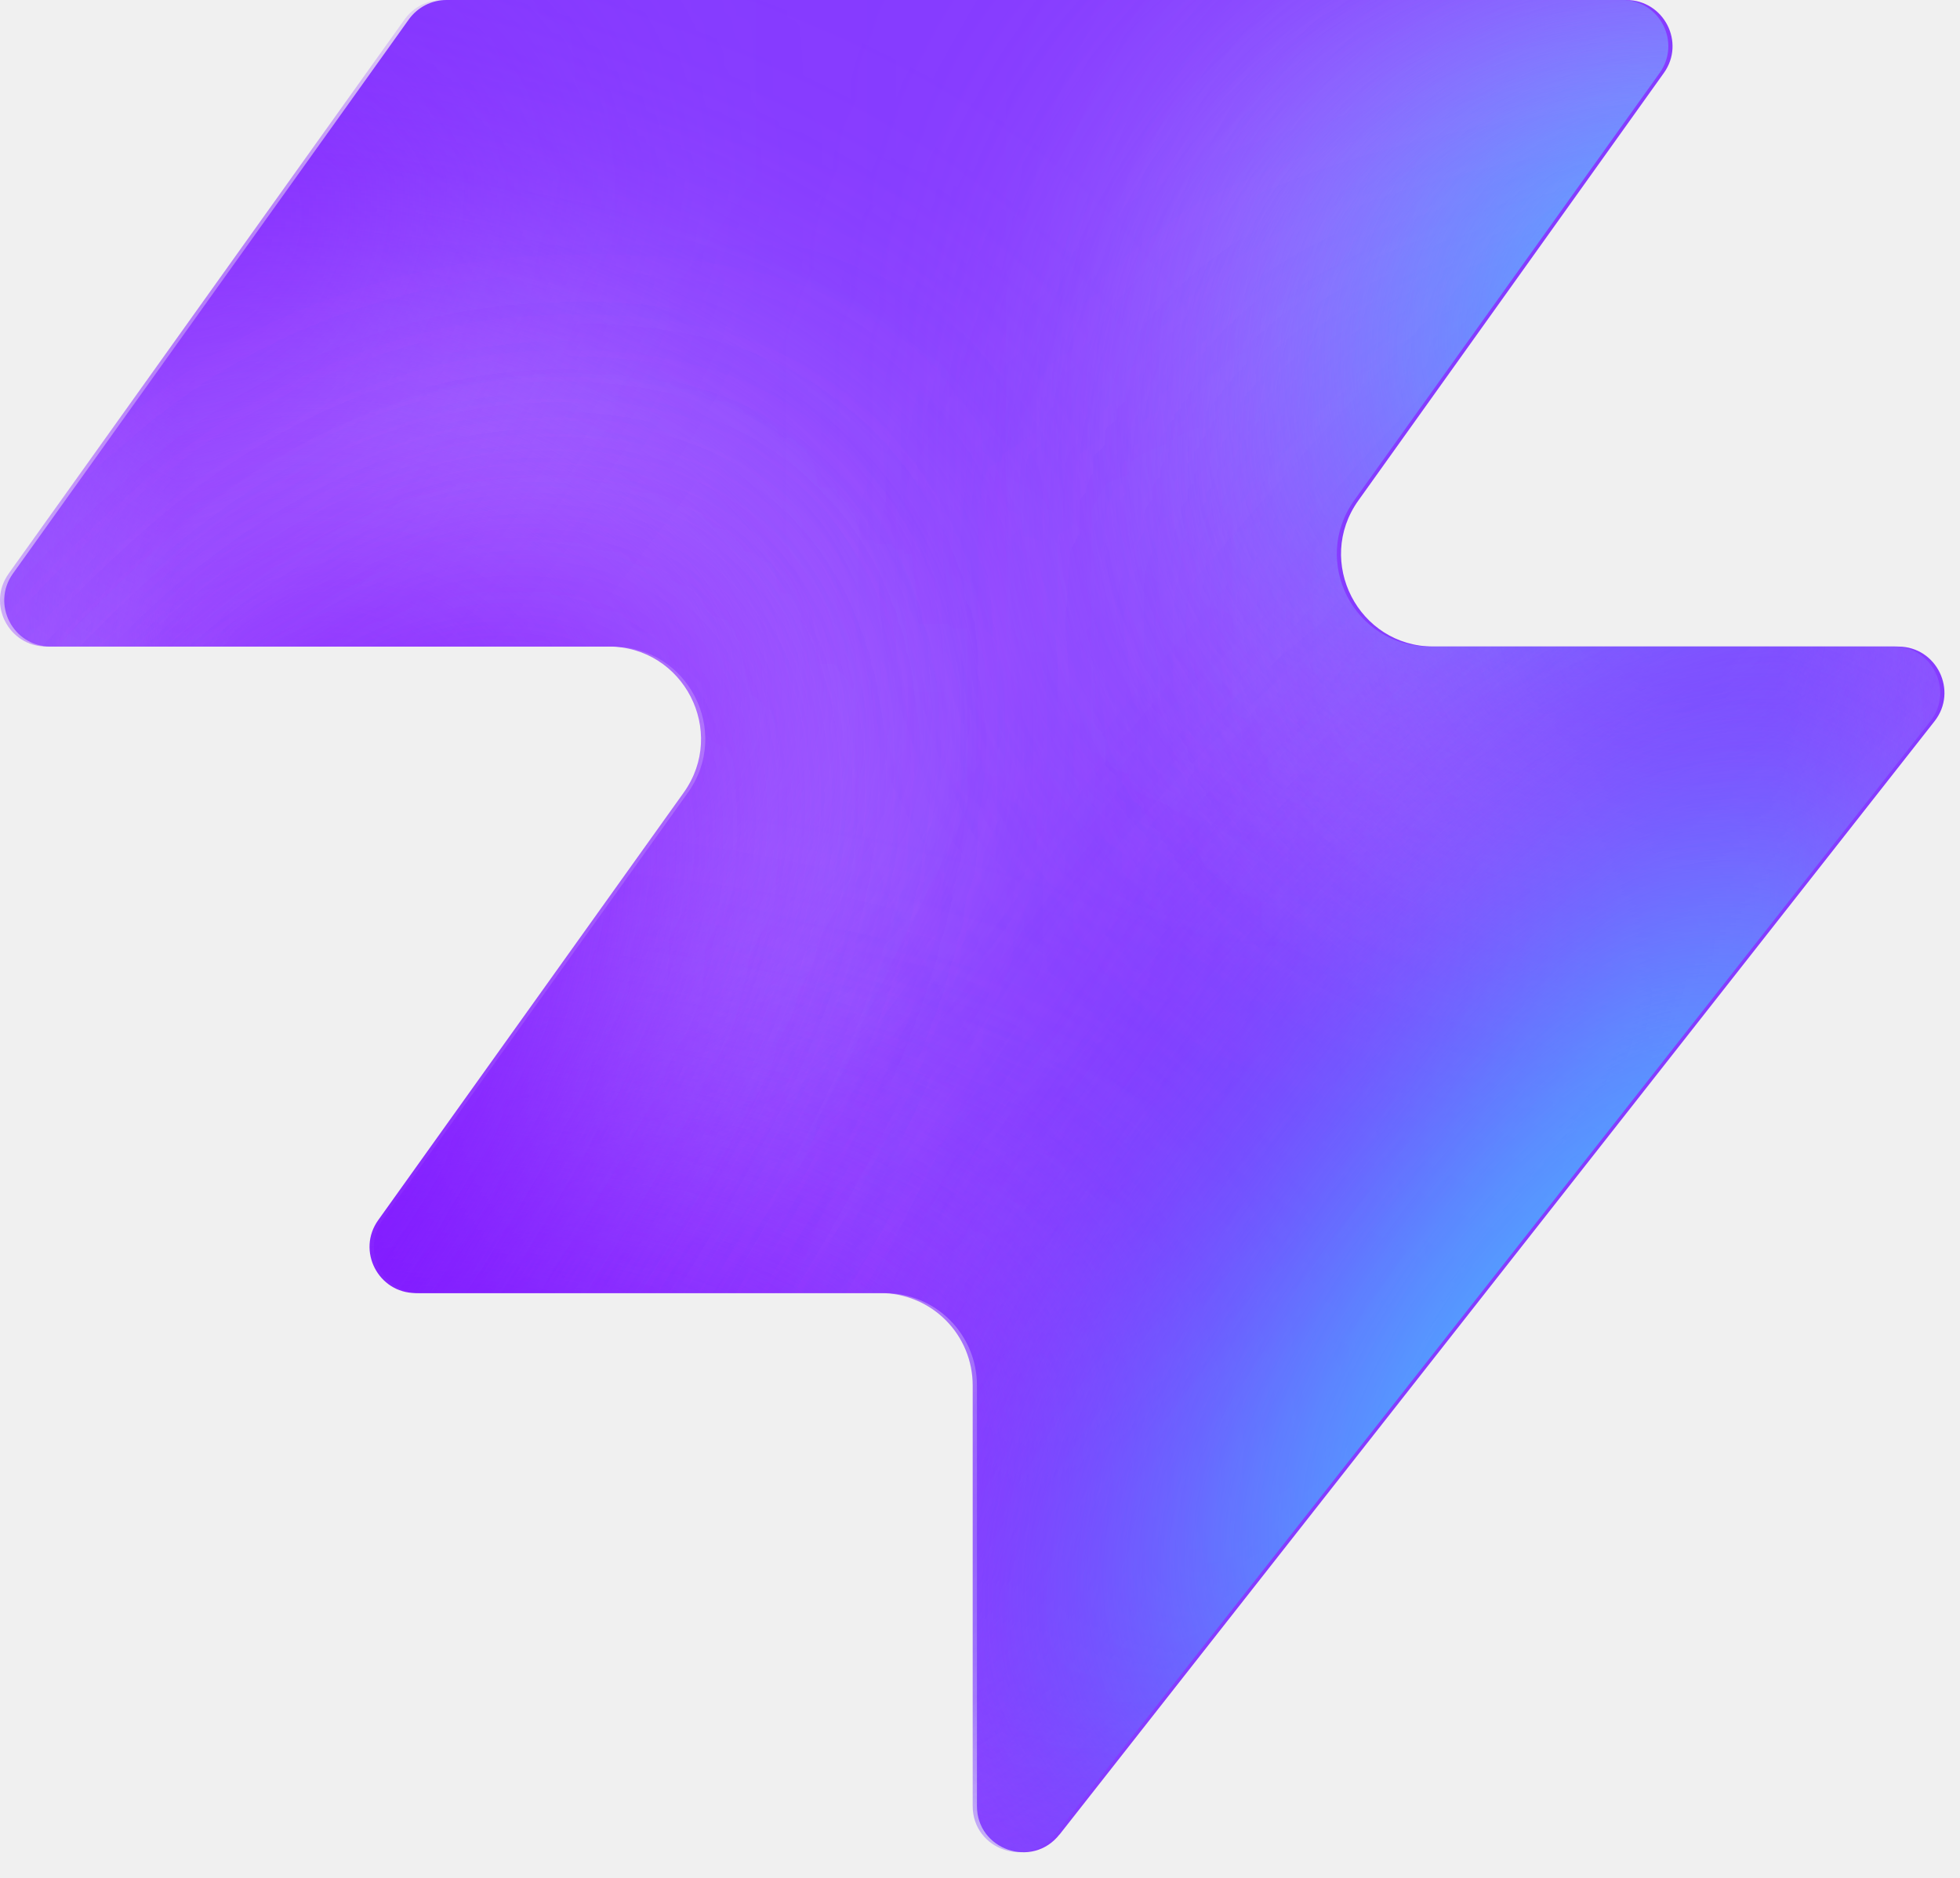
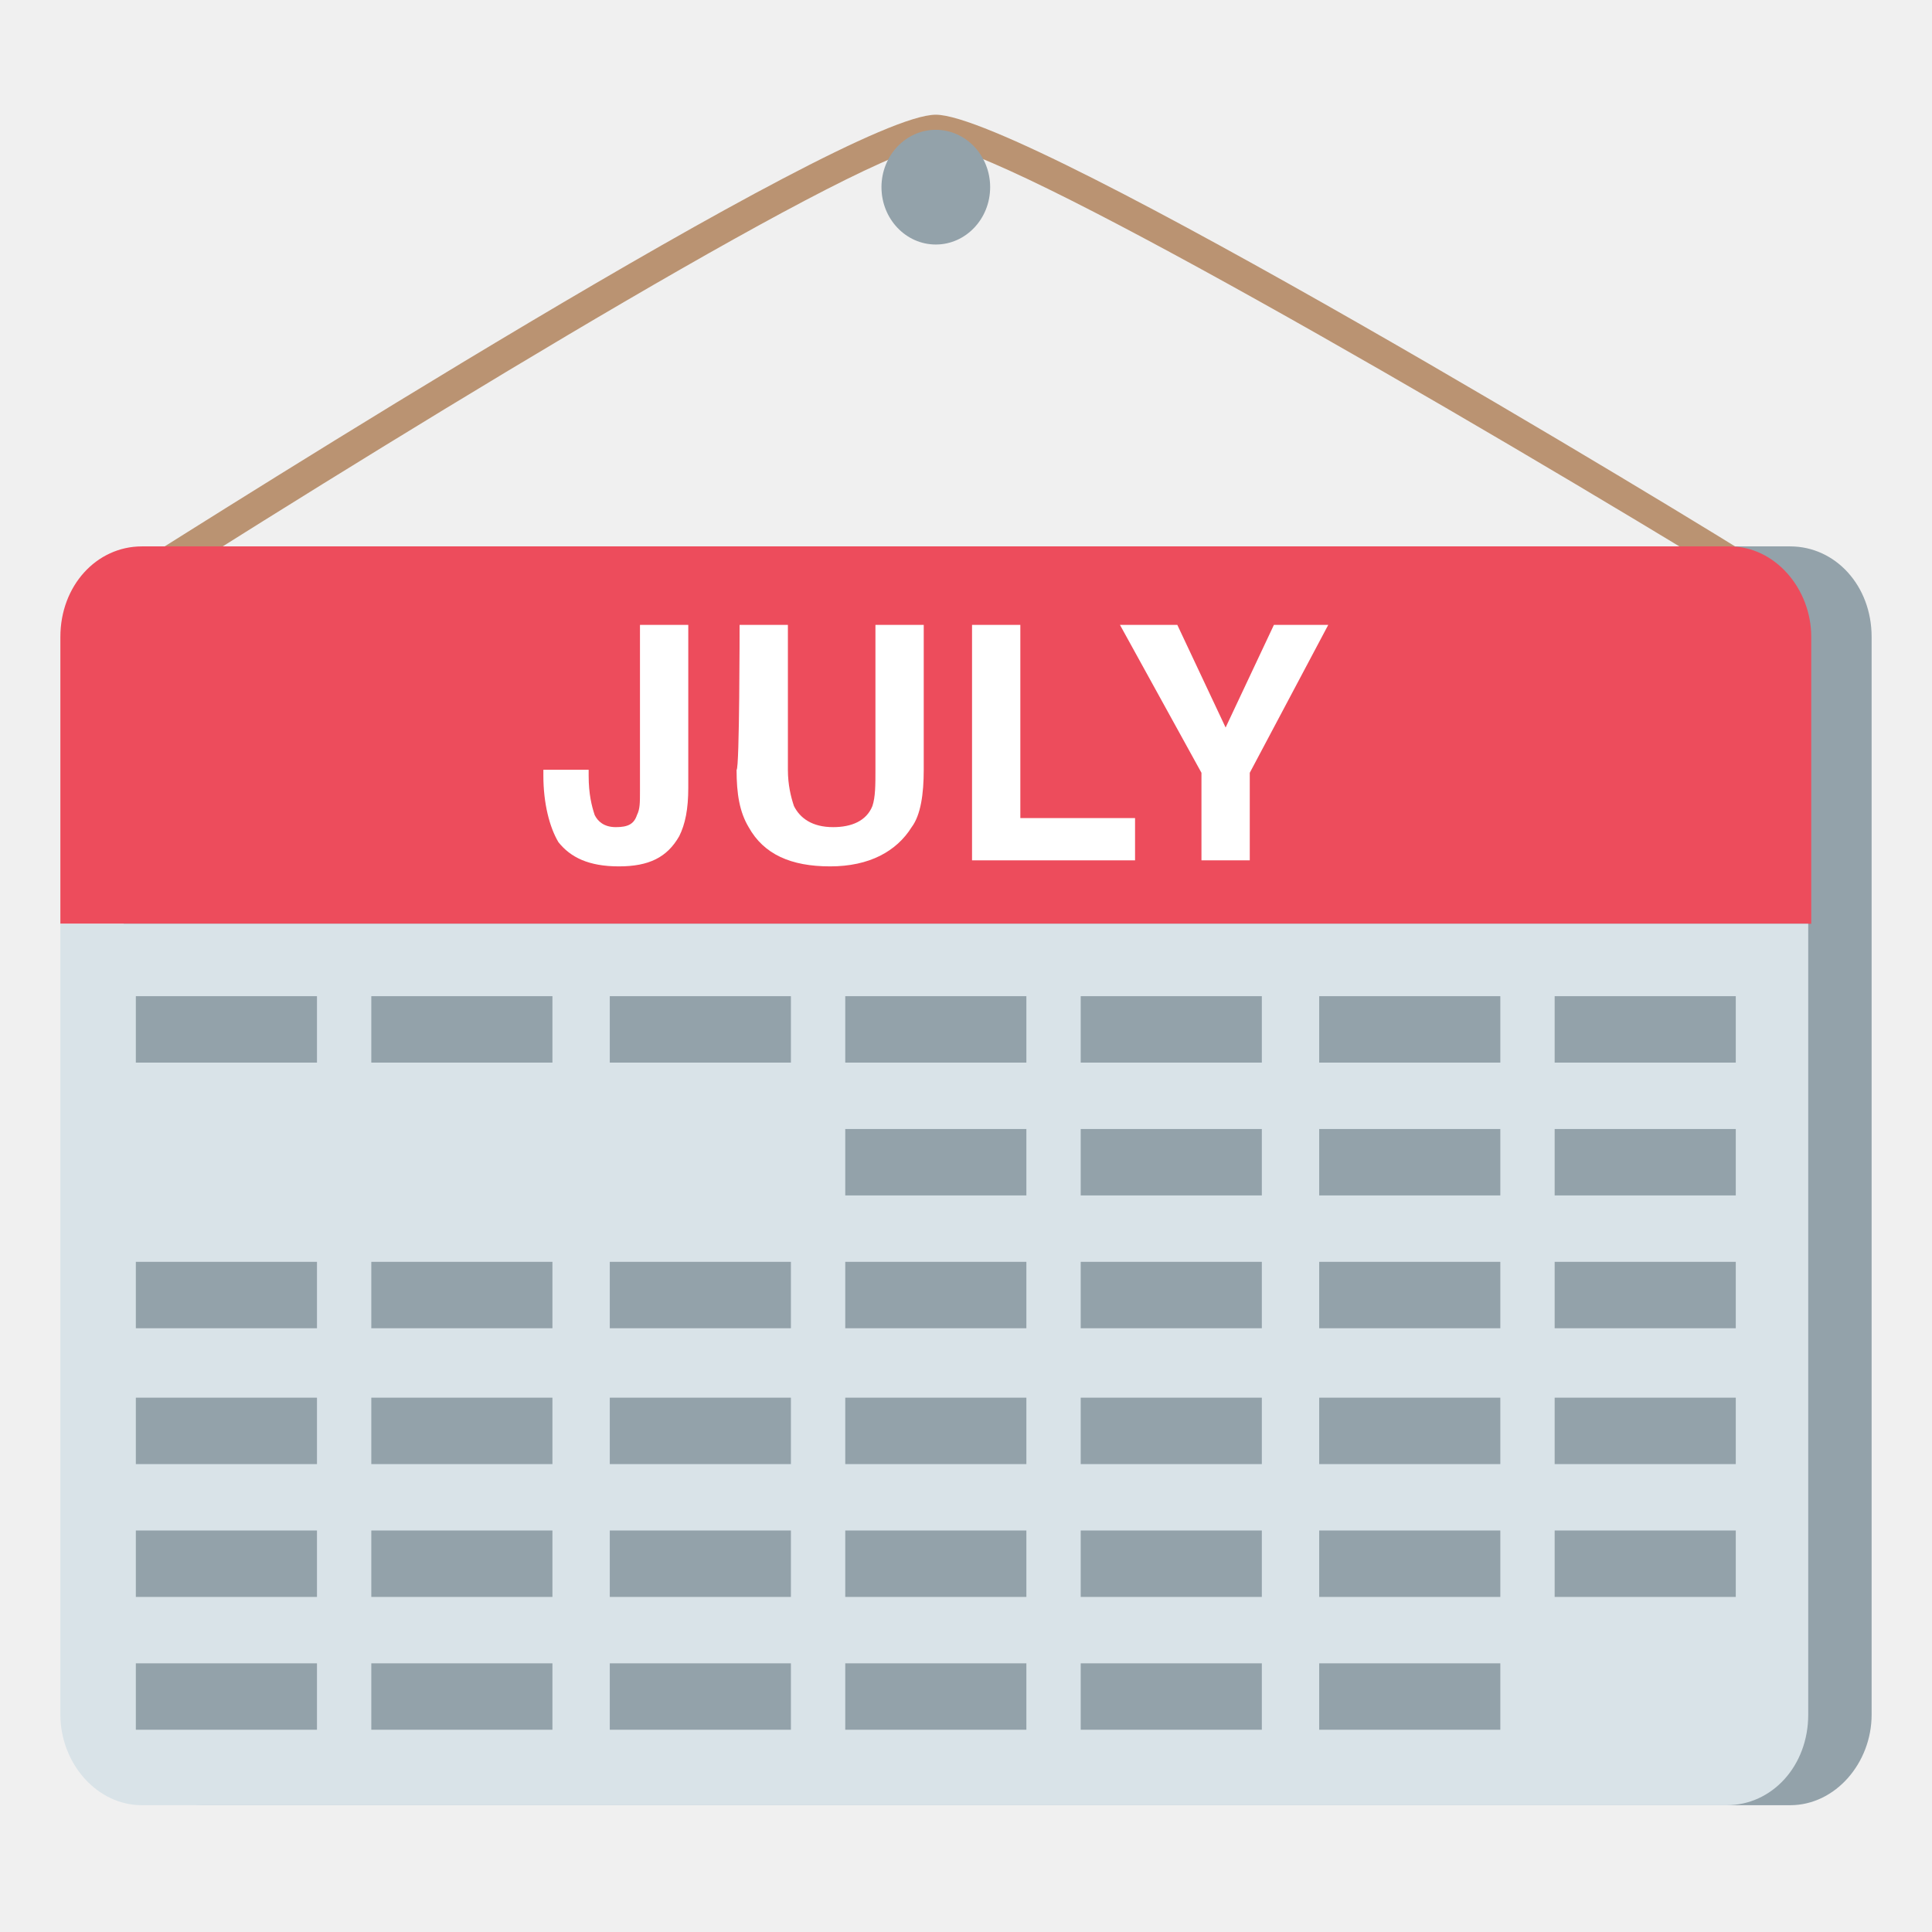
- <svg xmlns="http://www.w3.org/2000/svg" width="48" height="46" fill="none" viewBox="0 0 48 46">
-   <path fill="#863bff" d="M25.946 44.938c-.664.845-2.021.375-2.021-.698V33.937a2.26 2.26 0 0 0-2.262-2.262H10.287c-.92 0-1.456-1.04-.92-1.788l7.48-10.471c1.07-1.497 0-3.578-1.842-3.578H1.237c-.92 0-1.456-1.04-.92-1.788L10.013.474c.214-.297.556-.474.92-.474h28.894c.92 0 1.456 1.04.92 1.788l-7.48 10.471c-1.07 1.498 0 3.579 1.842 3.579h11.377c.943 0 1.473 1.088.89 1.83L25.947 44.94z" style="fill:#863bff;fill:color(display-p3 .525 .23 1);fill-opacity:1" />
-   <mask id="a" width="48" height="46" x="0" y="0" maskUnits="userSpaceOnUse" style="mask-type:alpha">
-     <path fill="#000" d="M25.842 44.938c-.664.844-2.021.375-2.021-.698V33.937a2.26 2.26 0 0 0-2.262-2.262H10.183c-.92 0-1.456-1.04-.92-1.788l7.48-10.471c1.07-1.498 0-3.579-1.842-3.579H1.133c-.92 0-1.456-1.04-.92-1.787L9.91.473c.214-.297.556-.474.92-.474h28.894c.92 0 1.456 1.04.92 1.788l-7.48 10.471c-1.07 1.498 0 3.578 1.842 3.578h11.377c.943 0 1.473 1.088.89 1.832L25.843 44.94z" style="fill:#000;fill-opacity:1" />
-   </mask>
-   <g mask="url(#a)">
-     <g filter="url(#b)">
-       <ellipse cx="5.508" cy="14.704" fill="#ede6ff" rx="5.508" ry="14.704" style="fill:#ede6ff;fill:color(display-p3 .927 .903 1);fill-opacity:1" transform="matrix(.00324 1 1 -.00324 -4.47 31.516)" />
-     </g>
-     <g filter="url(#c)">
-       <ellipse cx="10.399" cy="29.851" fill="#ede6ff" rx="10.399" ry="29.851" style="fill:#ede6ff;fill:color(display-p3 .927 .903 1);fill-opacity:1" transform="matrix(.00324 1 1 -.00324 -39.328 7.883)" />
-     </g>
-     <g filter="url(#d)">
-       <ellipse cx="5.508" cy="30.487" fill="#7e14ff" rx="5.508" ry="30.487" style="fill:#7e14ff;fill:color(display-p3 .492 .077 1);fill-opacity:1" transform="rotate(89.814 -25.913 -14.639)scale(1 -1)" />
-     </g>
-     <g filter="url(#e)">
-       <ellipse cx="5.508" cy="30.599" fill="#7e14ff" rx="5.508" ry="30.599" style="fill:#7e14ff;fill:color(display-p3 .492 .077 1);fill-opacity:1" transform="rotate(89.814 -32.644 -3.334)scale(1 -1)" />
-     </g>
-     <g filter="url(#f)">
-       <ellipse cx="5.508" cy="30.599" fill="#7e14ff" rx="5.508" ry="30.599" style="fill:#7e14ff;fill:color(display-p3 .492 .077 1);fill-opacity:1" transform="matrix(.00324 1 1 -.00324 -34.34 30.47)" />
-     </g>
-     <g filter="url(#g)">
-       <ellipse cx="14.072" cy="22.078" fill="#ede6ff" rx="14.072" ry="22.078" style="fill:#ede6ff;fill:color(display-p3 .927 .903 1);fill-opacity:1" transform="rotate(93.35 24.506 48.493)scale(-1 1)" />
-     </g>
-     <g filter="url(#h)">
-       <ellipse cx="3.47" cy="21.501" fill="#7e14ff" rx="3.47" ry="21.501" style="fill:#7e14ff;fill:color(display-p3 .492 .077 1);fill-opacity:1" transform="rotate(89.009 28.708 47.59)scale(-1 1)" />
-     </g>
-     <g filter="url(#i)">
-       <ellipse cx="3.47" cy="21.501" fill="#7e14ff" rx="3.47" ry="21.501" style="fill:#7e14ff;fill:color(display-p3 .492 .077 1);fill-opacity:1" transform="rotate(89.009 28.708 47.59)scale(-1 1)" />
-     </g>
-     <g filter="url(#j)">
-       <ellipse cx=".387" cy="8.972" fill="#7e14ff" rx="4.407" ry="29.108" style="fill:#7e14ff;fill:color(display-p3 .492 .077 1);fill-opacity:1" transform="rotate(39.51 .387 8.972)" />
-     </g>
-     <g filter="url(#k)">
-       <ellipse cx="47.523" cy="-6.092" fill="#7e14ff" rx="4.407" ry="29.108" style="fill:#7e14ff;fill:color(display-p3 .492 .077 1);fill-opacity:1" transform="rotate(37.892 47.523 -6.092)" />
-     </g>
-     <g filter="url(#l)">
-       <ellipse cx="41.412" cy="6.333" fill="#47bfff" rx="5.971" ry="9.665" style="fill:#47bfff;fill:color(display-p3 .28 .748 1);fill-opacity:1" transform="rotate(37.892 41.412 6.333)" />
-     </g>
-     <g filter="url(#m)">
-       <ellipse cx="-1.879" cy="38.332" fill="#7e14ff" rx="4.407" ry="29.108" style="fill:#7e14ff;fill:color(display-p3 .492 .077 1);fill-opacity:1" transform="rotate(37.892 -1.88 38.332)" />
-     </g>
-     <g filter="url(#n)">
-       <ellipse cx="-1.879" cy="38.332" fill="#7e14ff" rx="4.407" ry="29.108" style="fill:#7e14ff;fill:color(display-p3 .492 .077 1);fill-opacity:1" transform="rotate(37.892 -1.88 38.332)" />
-     </g>
-     <g filter="url(#o)">
-       <ellipse cx="35.651" cy="29.907" fill="#7e14ff" rx="4.407" ry="29.108" style="fill:#7e14ff;fill:color(display-p3 .492 .077 1);fill-opacity:1" transform="rotate(37.892 35.651 29.907)" />
-     </g>
-     <g filter="url(#p)">
-       <ellipse cx="38.418" cy="32.4" fill="#47bfff" rx="5.971" ry="15.297" style="fill:#47bfff;fill:color(display-p3 .28 .748 1);fill-opacity:1" transform="rotate(37.892 38.418 32.4)" />
-     </g>
+ <svg xmlns="http://www.w3.org/2000/svg" viewBox="0 0 64 64">
+   <path d="M58.1 19.6c-9.8-6-25-14.8-27.1-14.8c-2.1 0-16.7 8.9-26 14.8l-.5-.9C6.9 17.2 28 3.8 31 3.8s25.1 13.4 27.6 15l-.5.8" fill="#ba9372" />
+   <path d="M62 56.8c0 1.6-1.2 3-2.7 3H6.8c-1.5 0-2.7-1.3-2.7-3V21.1c0-1.6 1.2-3 2.7-3h52.5c1.5 0 2.7 1.3 2.7 3v35.7" fill="#93a2aa" />
+   <path d="M60 21.1c0-1.6-1.2-3-2.7-3H4.7c-1.5 0-2.7 1.3-2.7 3v9.5h58v-9.5z" fill="#ed4c5c" />
+   <path d="M2 30.6v26.2c0 1.6 1.2 3 2.7 3h52.5c1.5 0 2.7-1.3 2.7-3V30.6H2z" fill="#d9e3e8" />
+   <g fill="#93a2aa">
+     <path d="M4.5 33h6v2.2h-6z" />
+     <path d="M12.3 33h6v2.2h-6z" />
+     <path d="M20.2 33h6v2.2h-6z" />
+     <path d="M28 33h6v2.2h-6z" />
+     <path d="M35.8 33h6v2.2h-6z" />
+     <path d="M43.7 33h6v2.2h-6z" />
+     <path d="M51.5 33h6v2.2h-6z" />
+     <path d="M28 37.4h6v2.2h-6z" />
+     <path d="M35.8 37.4h6v2.2h-6z" />
+     <path d="M43.7 37.4h6v2.2h-6z" />
+     <path d="M51.5 37.4h6v2.2h-6z" />
+     <path d="M4.5 41.8h6V44h-6z" />
+     <path d="M12.3 41.8h6V44h-6z" />
+     <path d="M20.2 41.8h6V44h-6z" />
+     <path d="M28 41.8h6V44h-6z" />
+     <path d="M35.8 41.8h6V44h-6z" />
+     <path d="M43.7 41.8h6V44h-6z" />
+     <path d="M51.5 41.8h6V44h-6z" />
+     <path d="M4.5 46.3h6v2.2h-6z" />
+     <path d="M12.3 46.3h6v2.2h-6z" />
+     <path d="M20.2 46.3h6v2.2h-6z" />
+     <path d="M28 46.3h6v2.2h-6z" />
+     <path d="M35.8 46.3h6v2.2h-6z" />
+     <path d="M43.7 46.3h6v2.2h-6z" />
+     <path d="M51.5 46.3h6v2.2h-6z" />
+     <path d="M4.5 50.7h6v2.2h-6z" />
+     <path d="M12.3 50.7h6v2.2h-6z" />
+     <path d="M20.2 50.7h6v2.2h-6z" />
+     <path d="M28 50.7h6v2.2h-6z" />
+     <path d="M35.8 50.7h6v2.2h-6z" />
+     <path d="M43.7 50.7h6v2.2h-6z" />
+     <path d="M51.5 50.7h6v2.2h-6z" />
+     <path d="M4.5 55.1h6v2.2h-6z" />
+     <path d="M12.3 55.1h6v2.2h-6z" />
+     <path d="M20.2 55.1h6v2.2h-6z" />
+     <path d="M28 55.1h6v2.2h-6z" />
+     <path d="M35.8 55.1h6v2.2h-6z" />
+     <path d="M43.7 55.1h6v2.2h-6z" />
  </g>
-   <defs>
-     <filter id="b" width="60.045" height="41.654" x="-19.77" y="16.149" color-interpolation-filters="sRGB" filterUnits="userSpaceOnUse">
-       <feFlood flood-opacity="0" result="BackgroundImageFix" />
-       <feBlend in="SourceGraphic" in2="BackgroundImageFix" result="shape" />
-       <feGaussianBlur result="effect1_foregroundBlur_2002_17158" stdDeviation="7.659" />
-     </filter>
-     <filter id="c" width="90.34" height="51.437" x="-54.613" y="-7.533" color-interpolation-filters="sRGB" filterUnits="userSpaceOnUse">
-       <feFlood flood-opacity="0" result="BackgroundImageFix" />
-       <feBlend in="SourceGraphic" in2="BackgroundImageFix" result="shape" />
-       <feGaussianBlur result="effect1_foregroundBlur_2002_17158" stdDeviation="7.659" />
-     </filter>
-     <filter id="d" width="79.355" height="29.4" x="-49.64" y="2.03" color-interpolation-filters="sRGB" filterUnits="userSpaceOnUse">
-       <feFlood flood-opacity="0" result="BackgroundImageFix" />
-       <feBlend in="SourceGraphic" in2="BackgroundImageFix" result="shape" />
-       <feGaussianBlur result="effect1_foregroundBlur_2002_17158" stdDeviation="4.596" />
-     </filter>
-     <filter id="e" width="79.579" height="29.4" x="-45.045" y="20.029" color-interpolation-filters="sRGB" filterUnits="userSpaceOnUse">
-       <feFlood flood-opacity="0" result="BackgroundImageFix" />
-       <feBlend in="SourceGraphic" in2="BackgroundImageFix" result="shape" />
-       <feGaussianBlur result="effect1_foregroundBlur_2002_17158" stdDeviation="4.596" />
-     </filter>
-     <filter id="f" width="79.579" height="29.4" x="-43.513" y="21.178" color-interpolation-filters="sRGB" filterUnits="userSpaceOnUse">
-       <feFlood flood-opacity="0" result="BackgroundImageFix" />
-       <feBlend in="SourceGraphic" in2="BackgroundImageFix" result="shape" />
-       <feGaussianBlur result="effect1_foregroundBlur_2002_17158" stdDeviation="4.596" />
-     </filter>
-     <filter id="g" width="74.749" height="58.852" x="15.756" y="-17.901" color-interpolation-filters="sRGB" filterUnits="userSpaceOnUse">
-       <feFlood flood-opacity="0" result="BackgroundImageFix" />
-       <feBlend in="SourceGraphic" in2="BackgroundImageFix" result="shape" />
-       <feGaussianBlur result="effect1_foregroundBlur_2002_17158" stdDeviation="7.659" />
-     </filter>
-     <filter id="h" width="61.377" height="25.362" x="23.548" y="2.284" color-interpolation-filters="sRGB" filterUnits="userSpaceOnUse">
-       <feFlood flood-opacity="0" result="BackgroundImageFix" />
-       <feBlend in="SourceGraphic" in2="BackgroundImageFix" result="shape" />
-       <feGaussianBlur result="effect1_foregroundBlur_2002_17158" stdDeviation="4.596" />
-     </filter>
-     <filter id="i" width="61.377" height="25.362" x="23.548" y="2.284" color-interpolation-filters="sRGB" filterUnits="userSpaceOnUse">
-       <feFlood flood-opacity="0" result="BackgroundImageFix" />
-       <feBlend in="SourceGraphic" in2="BackgroundImageFix" result="shape" />
-       <feGaussianBlur result="effect1_foregroundBlur_2002_17158" stdDeviation="4.596" />
-     </filter>
-     <filter id="j" width="56.045" height="63.649" x="-27.636" y="-22.853" color-interpolation-filters="sRGB" filterUnits="userSpaceOnUse">
-       <feFlood flood-opacity="0" result="BackgroundImageFix" />
-       <feBlend in="SourceGraphic" in2="BackgroundImageFix" result="shape" />
-       <feGaussianBlur result="effect1_foregroundBlur_2002_17158" stdDeviation="4.596" />
-     </filter>
-     <filter id="k" width="54.814" height="64.646" x="20.116" y="-38.415" color-interpolation-filters="sRGB" filterUnits="userSpaceOnUse">
-       <feFlood flood-opacity="0" result="BackgroundImageFix" />
-       <feBlend in="SourceGraphic" in2="BackgroundImageFix" result="shape" />
-       <feGaussianBlur result="effect1_foregroundBlur_2002_17158" stdDeviation="4.596" />
-     </filter>
-     <filter id="l" width="33.541" height="35.313" x="24.641" y="-11.323" color-interpolation-filters="sRGB" filterUnits="userSpaceOnUse">
-       <feFlood flood-opacity="0" result="BackgroundImageFix" />
-       <feBlend in="SourceGraphic" in2="BackgroundImageFix" result="shape" />
-       <feGaussianBlur result="effect1_foregroundBlur_2002_17158" stdDeviation="4.596" />
-     </filter>
-     <filter id="m" width="54.814" height="64.646" x="-29.286" y="6.009" color-interpolation-filters="sRGB" filterUnits="userSpaceOnUse">
-       <feFlood flood-opacity="0" result="BackgroundImageFix" />
-       <feBlend in="SourceGraphic" in2="BackgroundImageFix" result="shape" />
-       <feGaussianBlur result="effect1_foregroundBlur_2002_17158" stdDeviation="4.596" />
-     </filter>
-     <filter id="n" width="54.814" height="64.646" x="-29.286" y="6.009" color-interpolation-filters="sRGB" filterUnits="userSpaceOnUse">
-       <feFlood flood-opacity="0" result="BackgroundImageFix" />
-       <feBlend in="SourceGraphic" in2="BackgroundImageFix" result="shape" />
-       <feGaussianBlur result="effect1_foregroundBlur_2002_17158" stdDeviation="4.596" />
-     </filter>
-     <filter id="o" width="54.814" height="64.646" x="8.244" y="-2.416" color-interpolation-filters="sRGB" filterUnits="userSpaceOnUse">
-       <feFlood flood-opacity="0" result="BackgroundImageFix" />
-       <feBlend in="SourceGraphic" in2="BackgroundImageFix" result="shape" />
-       <feGaussianBlur result="effect1_foregroundBlur_2002_17158" stdDeviation="4.596" />
-     </filter>
-     <filter id="p" width="39.409" height="43.623" x="18.713" y="10.588" color-interpolation-filters="sRGB" filterUnits="userSpaceOnUse">
-       <feFlood flood-opacity="0" result="BackgroundImageFix" />
-       <feBlend in="SourceGraphic" in2="BackgroundImageFix" result="shape" />
-       <feGaussianBlur result="effect1_foregroundBlur_2002_17158" stdDeviation="4.596" />
-     </filter>
-   </defs>
+   <ellipse cx="31" cy="6.2" rx="1.8" ry="1.9" fill="#93a2aa" />
+   <g fill="#ffffff">
+     <path d="M19.5 25.5v.2c0 .6.1 1 .2 1.3c.1.2.3.4.7.4c.4 0 .6-.1.7-.4c.1-.2.1-.4.1-.8v-5.5h1.6v5.4c0 .7-.1 1.2-.3 1.6c-.4.7-1 1-2 1s-1.6-.3-2-.8c-.3-.5-.5-1.3-.5-2.2v-.2h1.5" />
+     <path d="M24.5 20.7h1.6v4.8c0 .5.1.9.2 1.2c.2.4.6.7 1.3.7c.6 0 1.1-.2 1.3-.7c.1-.3.1-.7.1-1.2v-4.8h1.6v4.8c0 .8-.1 1.5-.4 1.9c-.5.8-1.4 1.3-2.7 1.3c-1.3 0-2.2-.4-2.7-1.3c-.3-.5-.4-1.1-.4-1.9c.1 0 .1-4.8.1-4.8" />
+     <path d="M32.2 20.7h1.6v6.4h3.8v1.4h-5.4v-7.8" />
+     <path d="M42.2 20.7H44l-2.6 4.9v2.9h-1.6v-2.9l-2.7-4.9H39l1.6 3.4l1.6-3.4" />
+   </g>
</svg>
